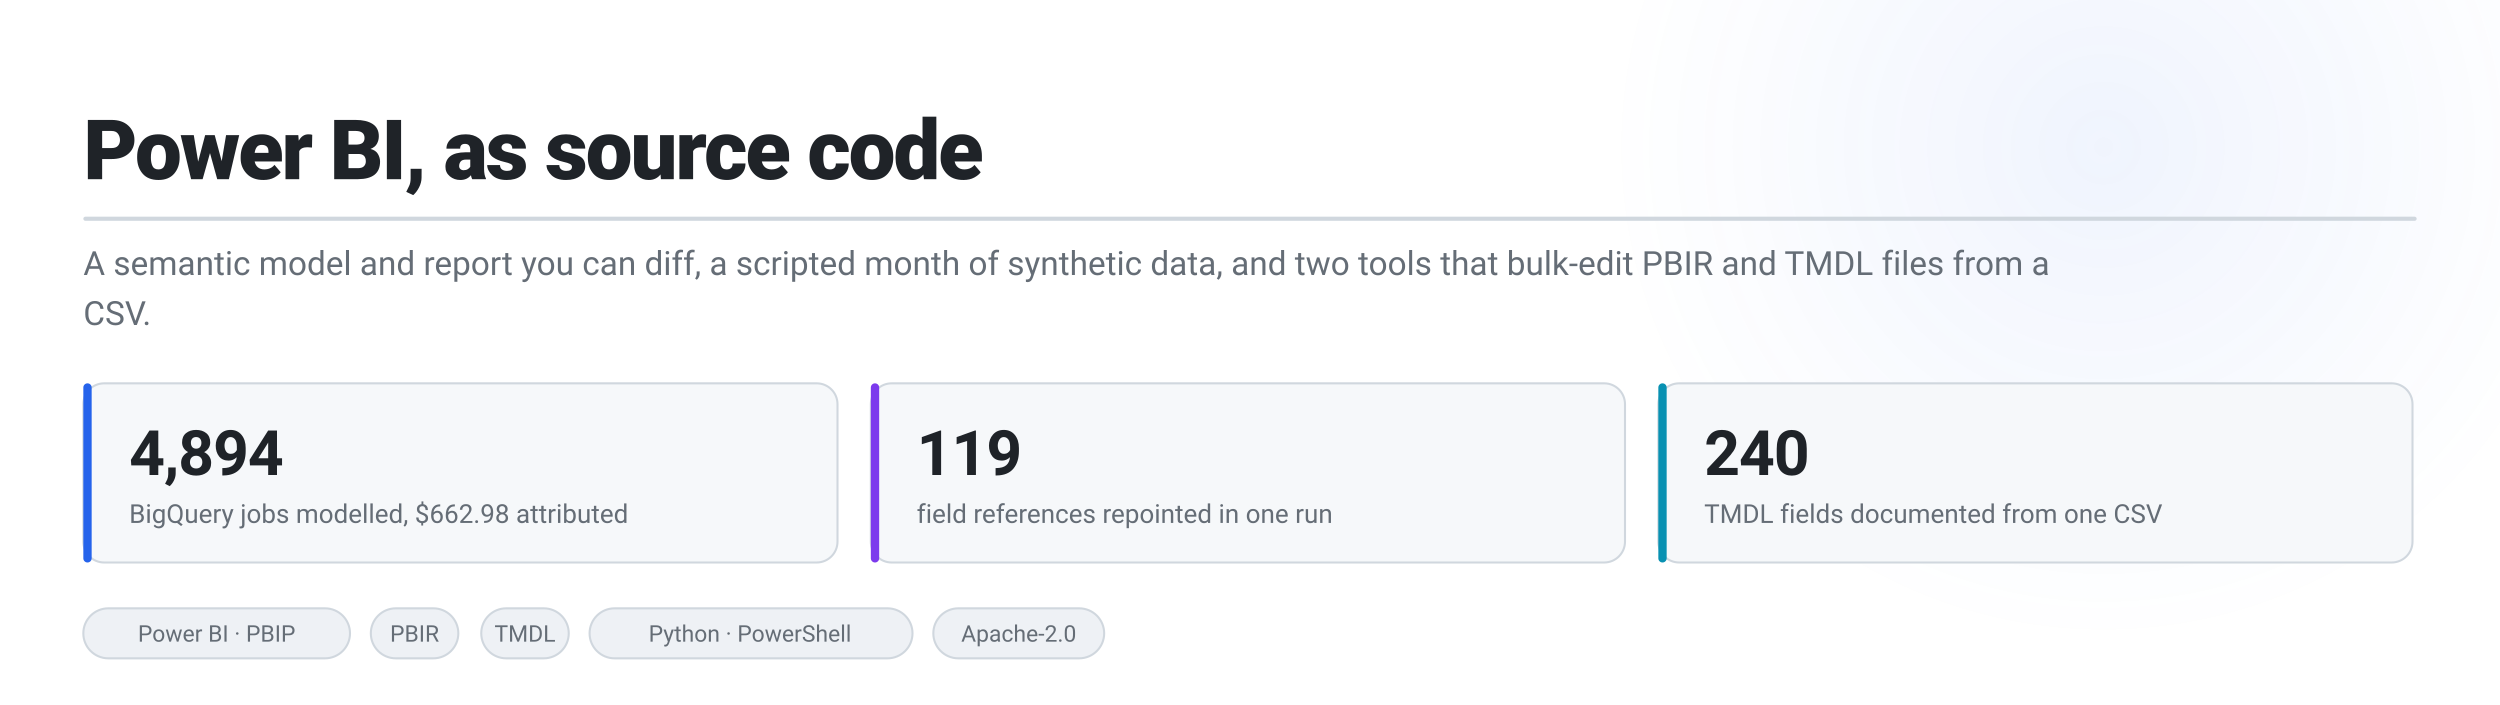
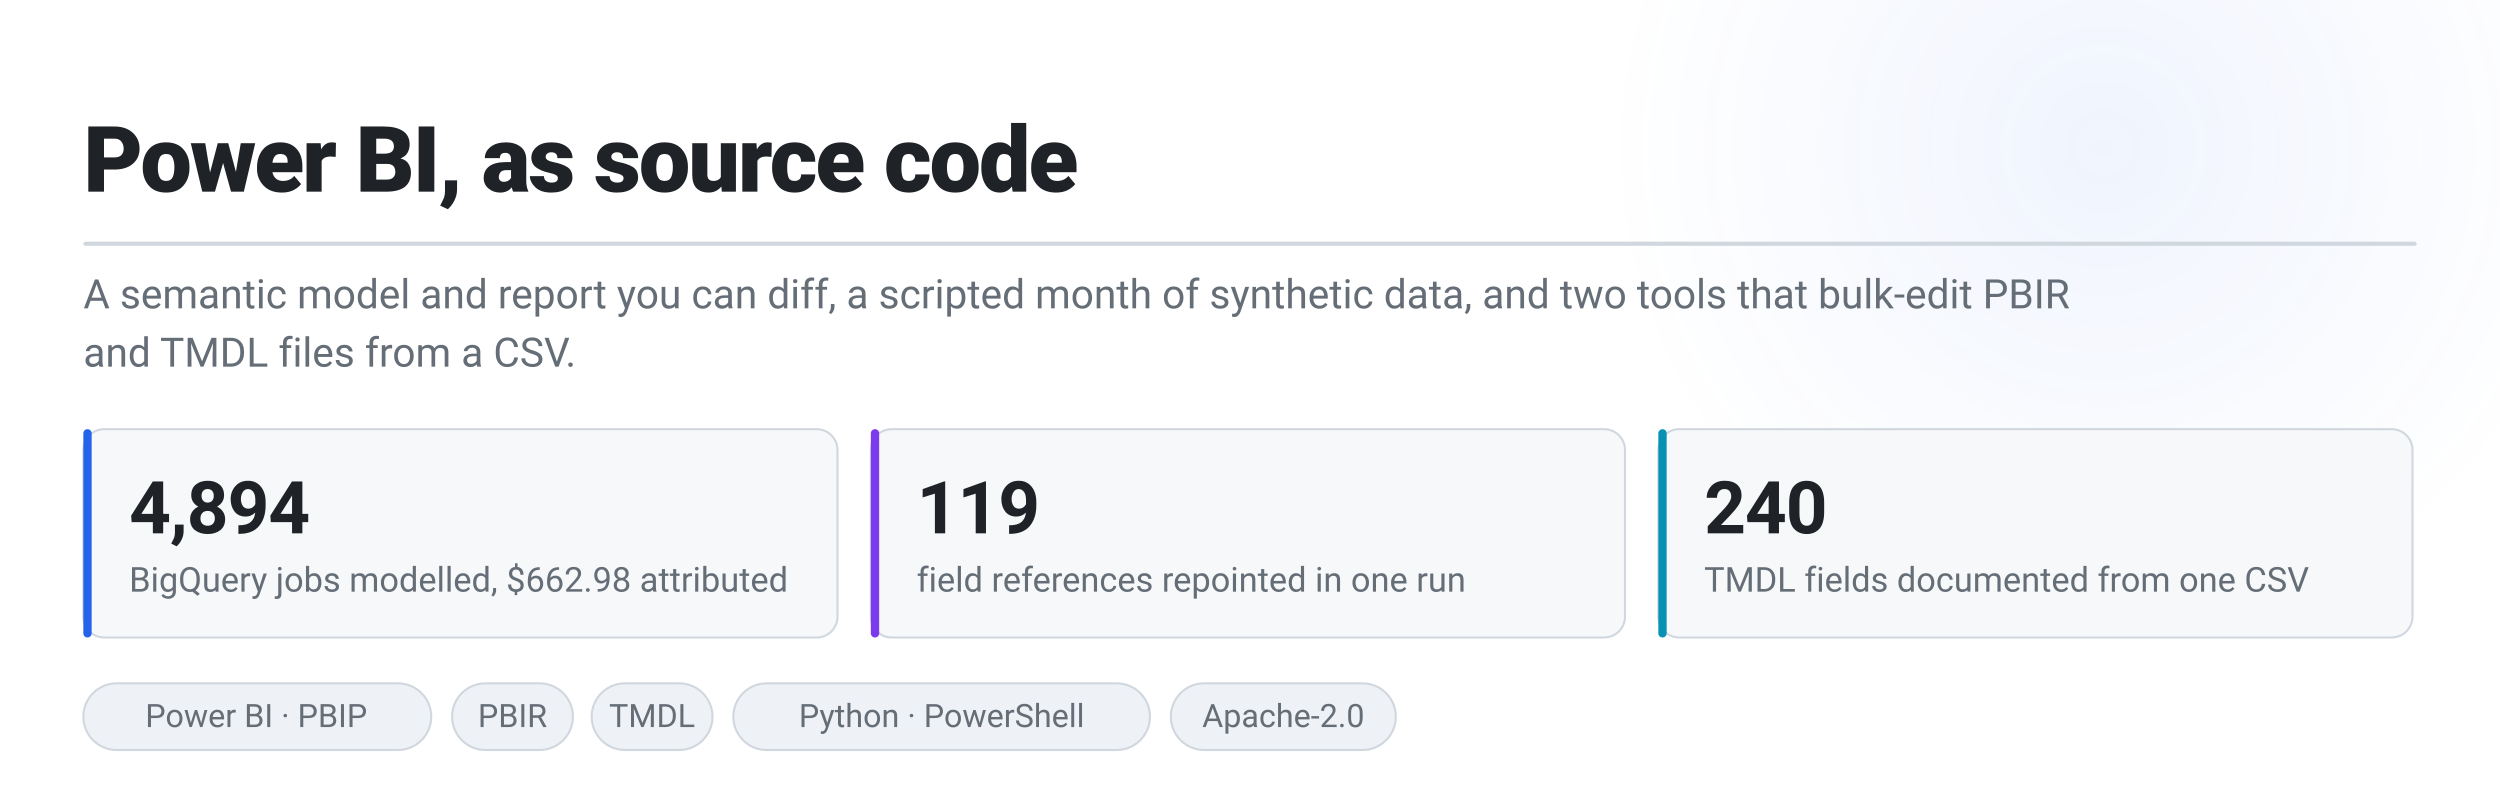
- <svg xmlns="http://www.w3.org/2000/svg" viewBox="0 0 1200 338" width="1200" height="338" role="img" aria-label="Power BI, as source code">
+ <svg xmlns="http://www.w3.org/2000/svg" viewBox="0 0 1200 382" width="1200" height="382" role="img" aria-label="Power BI, as source code">
  <style>
    /* Entrance animations move things but never fade them. A renderer that does
       not run CSS - GitHub's mobile app, an email digest, a PDF export - would
       otherwise show an empty banner, because the from-state of a fade is
       invisible and fill-mode `both` holds it for the whole delay. Every element
       here is fully legible with the animation stripped out. */
    .rise  { animation: rise .55s cubic-bezier(.2,.7,.3,1) both; }
    @keyframes rise { from { transform: translateY(9px) } to { transform: translateY(0) } }
    @media (prefers-reduced-motion: reduce) { * { animation: none !important } }
    .sweep { animation: sweep .9s cubic-bezier(.2,.7,.3,1) .15s; }
    .blob  { animation: drift 14s ease-in-out infinite alternate; }
    @keyframes sweep { from { width: 0 } to { width: 1120px } }
    @keyframes drift { from { transform: translate(0,0) }
                        to   { transform: translate(64px,-22px) } }
  </style>
  <defs>
    <radialGradient id="g" cx="50%" cy="50%" r="50%">
      <stop offset="0%" stop-color="#2563EB" stop-opacity="0.07" />
      <stop offset="100%" stop-color="#2563EB" stop-opacity="0" />
    </radialGradient>
  </defs>
  <g class="blob">
    <circle cx="1010" cy="70" r="240" fill="url(#g)" />
  </g>
-   <text class="rise" x="40" y="86" font-family="system-ui,-apple-system,'Segoe UI',Roboto,Helvetica,Arial,sans-serif" font-size="40" font-weight="800" fill="#1F2328" letter-spacing="-1">Power BI, as source code</text>
-   <rect class="sweep" x="40" y="104" width="1120" height="2" rx="1" fill="#D0D7DE" />
-   <text class="rise" style="animation-delay:0.20s" x="40" y="132" font-family="system-ui,-apple-system,'Segoe UI',Roboto,Helvetica,Arial,sans-serif" font-size="16" fill="#656D76">A semantic model and report you can diff, a scripted month of synthetic data, and two tools that bulk-edit PBIR and TMDL files from a</text>
-   <text class="rise" style="animation-delay:0.25s" x="40" y="156" font-family="system-ui,-apple-system,'Segoe UI',Roboto,Helvetica,Arial,sans-serif" font-size="16" fill="#656D76">CSV.</text>
+   <text class="rise" x="40" y="92" font-family="system-ui,-apple-system,'Segoe UI',Roboto,Helvetica,Arial,sans-serif" font-size="44" font-weight="800" fill="#1F2328" letter-spacing="-1">Power BI, as source code</text>
+   <rect class="sweep" x="40" y="116" width="1120" height="2" rx="1" fill="#D0D7DE" />
+   <text class="rise" style="animation-delay:0.20s" x="40" y="148" font-family="system-ui,-apple-system,'Segoe UI',Roboto,Helvetica,Arial,sans-serif" font-size="19.5" fill="#656D76">A semantic model and report you can diff, a scripted month of synthetic data, and two tools that bulk-edit PBIR</text>
+   <text class="rise" style="animation-delay:0.25s" x="40" y="176" font-family="system-ui,-apple-system,'Segoe UI',Roboto,Helvetica,Arial,sans-serif" font-size="19.5" fill="#656D76">and TMDL files from a CSV.</text>
  <g class="rise" style="animation-delay:0.35s">
-     <rect x="40" y="184" width="362" height="86" rx="10" fill="#F6F8FA" stroke="#D0D7DE" />
-     <rect x="40" y="184" width="4" height="86" rx="2" fill="#2563EB" />
-     <text x="62" y="228" font-family="system-ui,-apple-system,'Segoe UI',Roboto,Helvetica,Arial,sans-serif" font-size="30" font-weight="700" fill="#1F2328" letter-spacing="-0.5">4,894</text>
-     <text x="62" y="251" font-family="system-ui,-apple-system,'Segoe UI',Roboto,Helvetica,Arial,sans-serif" font-size="12.5" fill="#656D76">BigQuery jobs modelled, $662.98 attributed</text>
+     <rect x="40" y="206" width="362" height="100" rx="10" fill="#F6F8FA" stroke="#D0D7DE" />
+     <rect x="40" y="206" width="4" height="100" rx="2" fill="#2563EB" />
+     <text x="62" y="256" font-family="system-ui,-apple-system,'Segoe UI',Roboto,Helvetica,Arial,sans-serif" font-size="35" font-weight="700" fill="#1F2328" letter-spacing="-0.5">4,894</text>
+     <text x="62" y="284" font-family="system-ui,-apple-system,'Segoe UI',Roboto,Helvetica,Arial,sans-serif" font-size="16.5" fill="#656D76">BigQuery jobs modelled, $662.98 attributed</text>
  </g>
  <g class="rise" style="animation-delay:0.46s">
-     <rect x="418" y="184" width="362" height="86" rx="10" fill="#F6F8FA" stroke="#D0D7DE" />
-     <rect x="418" y="184" width="4" height="86" rx="2" fill="#7C3AED" />
-     <text x="440" y="228" font-family="system-ui,-apple-system,'Segoe UI',Roboto,Helvetica,Arial,sans-serif" font-size="30" font-weight="700" fill="#1F2328" letter-spacing="-0.5">119</text>
-     <text x="440" y="251" font-family="system-ui,-apple-system,'Segoe UI',Roboto,Helvetica,Arial,sans-serif" font-size="12.5" fill="#656D76">field references repointed in one run</text>
+     <rect x="418" y="206" width="362" height="100" rx="10" fill="#F6F8FA" stroke="#D0D7DE" />
+     <rect x="418" y="206" width="4" height="100" rx="2" fill="#7C3AED" />
+     <text x="440" y="256" font-family="system-ui,-apple-system,'Segoe UI',Roboto,Helvetica,Arial,sans-serif" font-size="35" font-weight="700" fill="#1F2328" letter-spacing="-0.5">119</text>
+     <text x="440" y="284" font-family="system-ui,-apple-system,'Segoe UI',Roboto,Helvetica,Arial,sans-serif" font-size="16.5" fill="#656D76">field references repointed in one run</text>
  </g>
  <g class="rise" style="animation-delay:0.57s">
-     <rect x="796" y="184" width="362" height="86" rx="10" fill="#F6F8FA" stroke="#D0D7DE" />
-     <rect x="796" y="184" width="4" height="86" rx="2" fill="#0891B2" />
-     <text x="818" y="228" font-family="system-ui,-apple-system,'Segoe UI',Roboto,Helvetica,Arial,sans-serif" font-size="30" font-weight="700" fill="#1F2328" letter-spacing="-0.5">240</text>
-     <text x="818" y="251" font-family="system-ui,-apple-system,'Segoe UI',Roboto,Helvetica,Arial,sans-serif" font-size="12.5" fill="#656D76">TMDL fields documented from one CSV</text>
+     <rect x="796" y="206" width="362" height="100" rx="10" fill="#F6F8FA" stroke="#D0D7DE" />
+     <rect x="796" y="206" width="4" height="100" rx="2" fill="#0891B2" />
+     <text x="818" y="256" font-family="system-ui,-apple-system,'Segoe UI',Roboto,Helvetica,Arial,sans-serif" font-size="35" font-weight="700" fill="#1F2328" letter-spacing="-0.5">240</text>
+     <text x="818" y="284" font-family="system-ui,-apple-system,'Segoe UI',Roboto,Helvetica,Arial,sans-serif" font-size="16.5" fill="#656D76">TMDL fields documented from one CSV</text>
  </g>
  <g class="rise" style="animation-delay:0.85s">
-     <rect x="40" y="292" width="128" height="24" rx="12" fill="#EEF1F5" stroke="#D0D7DE" />
-     <text x="104" y="308" text-anchor="middle" font-family="system-ui,-apple-system,'Segoe UI',Roboto,Helvetica,Arial,sans-serif" font-size="11" fill="#656D76">Power BI  ·  PBIP</text>
+     <rect x="40" y="328" width="167" height="32" rx="16" fill="#EEF1F5" stroke="#D0D7DE" />
+     <text x="123" y="349" text-anchor="middle" font-family="system-ui,-apple-system,'Segoe UI',Roboto,Helvetica,Arial,sans-serif" font-size="15.5" fill="#656D76">Power BI  ·  PBIP</text>
  </g>
  <g class="rise" style="animation-delay:0.92s">
-     <rect x="178" y="292" width="42" height="24" rx="12" fill="#EEF1F5" stroke="#D0D7DE" />
-     <text x="199" y="308" text-anchor="middle" font-family="system-ui,-apple-system,'Segoe UI',Roboto,Helvetica,Arial,sans-serif" font-size="11" fill="#656D76">PBIR</text>
+     <rect x="217" y="328" width="58" height="32" rx="16" fill="#EEF1F5" stroke="#D0D7DE" />
+     <text x="246" y="349" text-anchor="middle" font-family="system-ui,-apple-system,'Segoe UI',Roboto,Helvetica,Arial,sans-serif" font-size="15.5" fill="#656D76">PBIR</text>
  </g>
  <g class="rise" style="animation-delay:0.99s">
-     <rect x="231" y="292" width="42" height="24" rx="12" fill="#EEF1F5" stroke="#D0D7DE" />
-     <text x="252" y="308" text-anchor="middle" font-family="system-ui,-apple-system,'Segoe UI',Roboto,Helvetica,Arial,sans-serif" font-size="11" fill="#656D76">TMDL</text>
+     <rect x="284" y="328" width="58" height="32" rx="16" fill="#EEF1F5" stroke="#D0D7DE" />
+     <text x="313" y="349" text-anchor="middle" font-family="system-ui,-apple-system,'Segoe UI',Roboto,Helvetica,Arial,sans-serif" font-size="15.5" fill="#656D76">TMDL</text>
  </g>
  <g class="rise" style="animation-delay:1.06s">
-     <rect x="283" y="292" width="155" height="24" rx="12" fill="#EEF1F5" stroke="#D0D7DE" />
-     <text x="360" y="308" text-anchor="middle" font-family="system-ui,-apple-system,'Segoe UI',Roboto,Helvetica,Arial,sans-serif" font-size="11" fill="#656D76">Python  ·  PowerShell</text>
+     <rect x="352" y="328" width="200" height="32" rx="16" fill="#EEF1F5" stroke="#D0D7DE" />
+     <text x="452" y="349" text-anchor="middle" font-family="system-ui,-apple-system,'Segoe UI',Roboto,Helvetica,Arial,sans-serif" font-size="15.5" fill="#656D76">Python  ·  PowerShell</text>
  </g>
  <g class="rise" style="animation-delay:1.13s">
-     <rect x="448" y="292" width="82" height="24" rx="12" fill="#EEF1F5" stroke="#D0D7DE" />
-     <text x="489" y="308" text-anchor="middle" font-family="system-ui,-apple-system,'Segoe UI',Roboto,Helvetica,Arial,sans-serif" font-size="11" fill="#656D76">Apache-2.0</text>
+     <rect x="562" y="328" width="108" height="32" rx="16" fill="#EEF1F5" stroke="#D0D7DE" />
+     <text x="616" y="349" text-anchor="middle" font-family="system-ui,-apple-system,'Segoe UI',Roboto,Helvetica,Arial,sans-serif" font-size="15.5" fill="#656D76">Apache-2.0</text>
  </g>
</svg>
